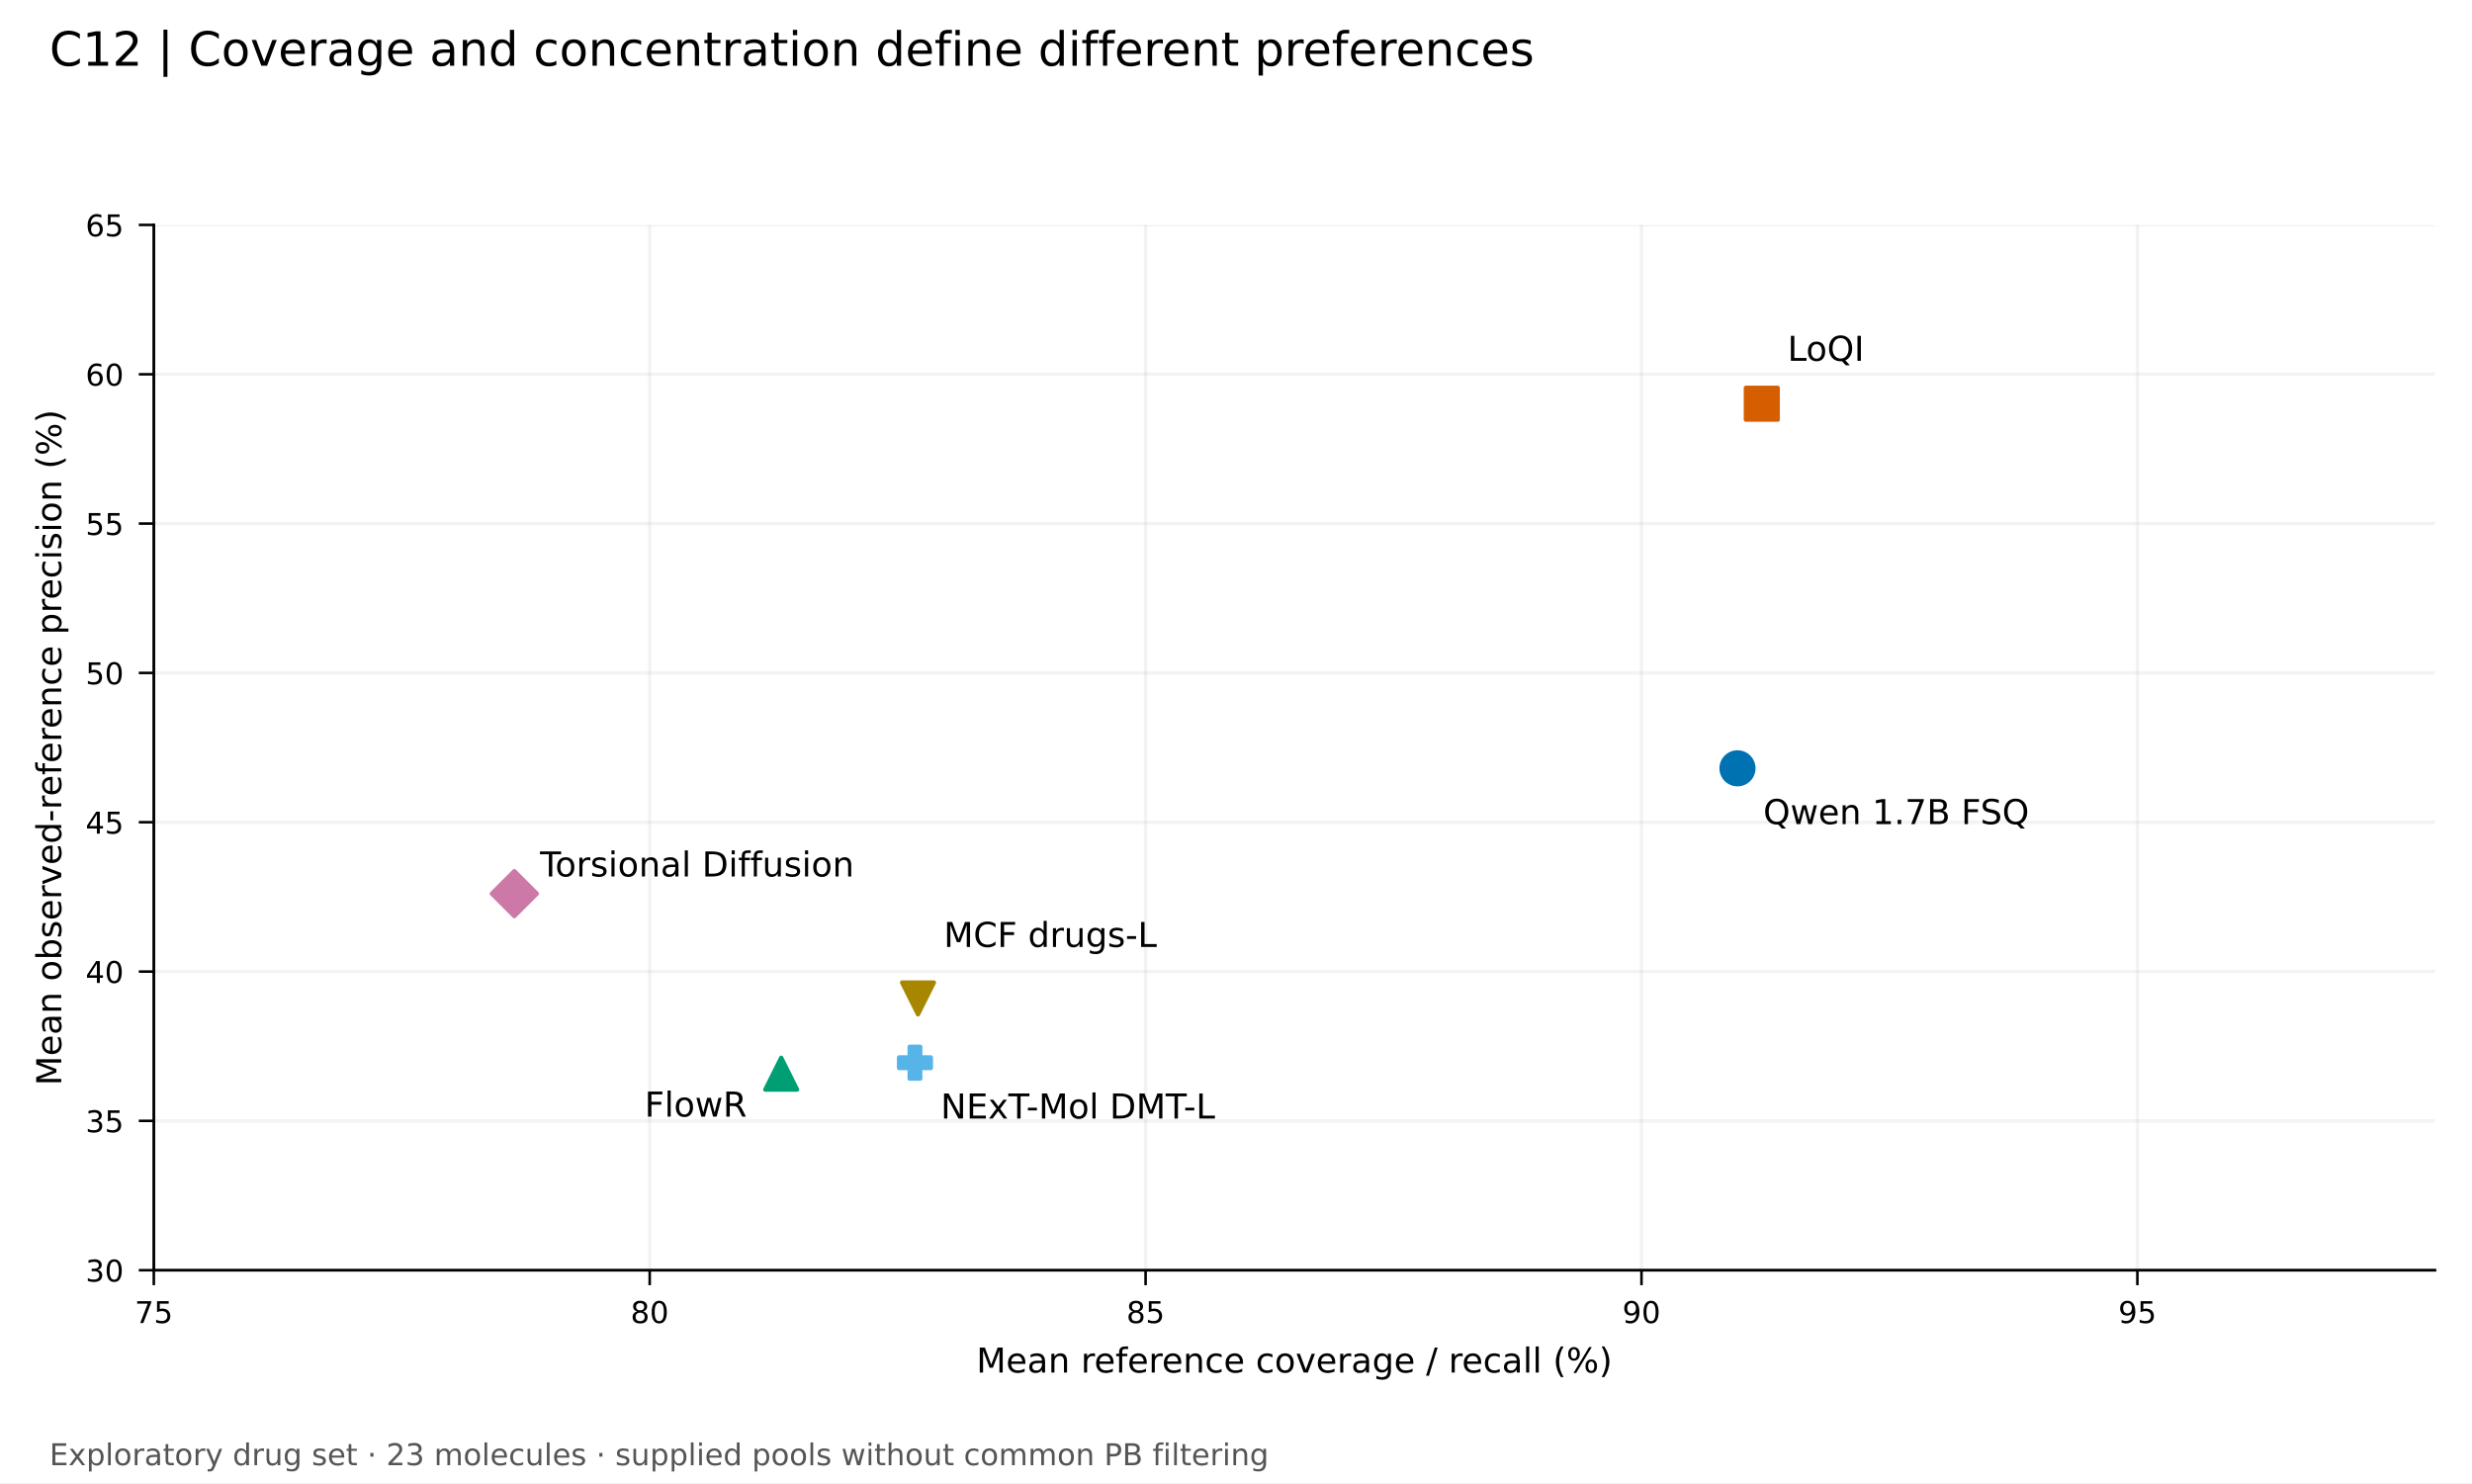
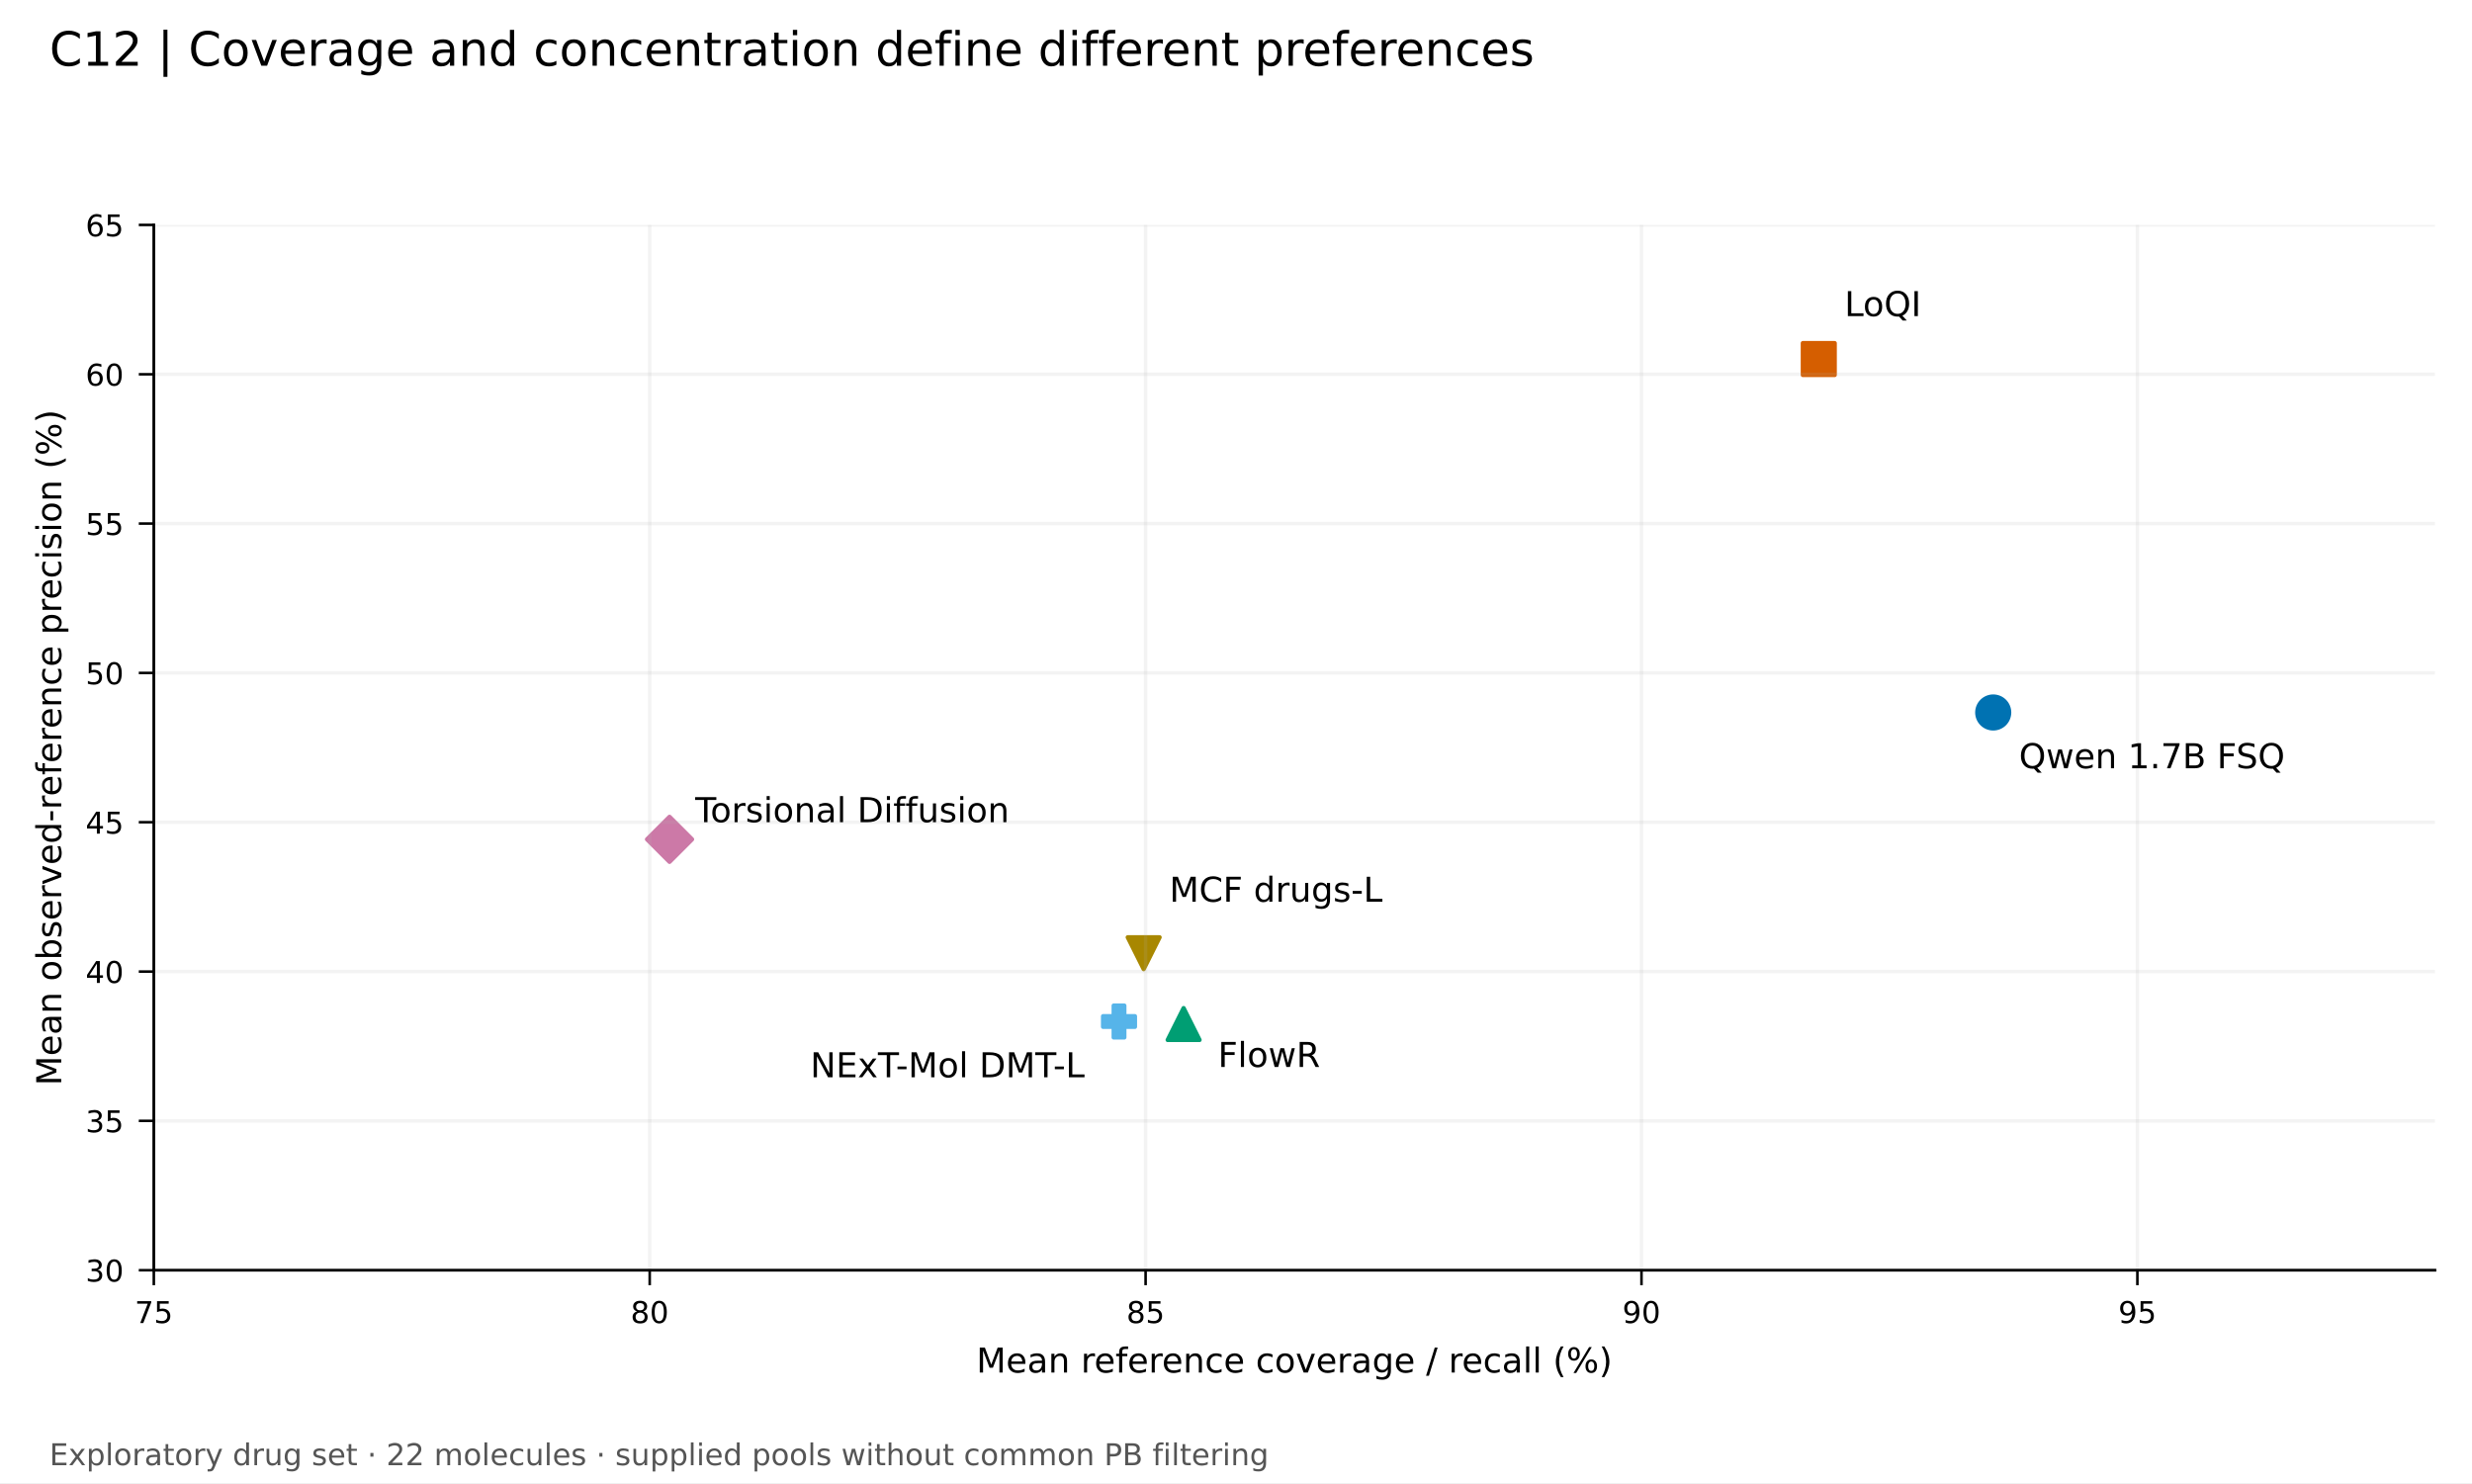
<svg xmlns="http://www.w3.org/2000/svg" xmlns:xlink="http://www.w3.org/1999/xlink" width="576pt" height="345.6pt" viewBox="0 0 576 345.6" version="1.1">
  <defs>
    <style type="text/css">*{stroke-linejoin: round; stroke-linecap: butt}</style>
  </defs>
  <g id="figure_1">
    <g id="patch_1">
      <path d="M 0 345.6 L 576 345.6 L 576 0 L 0 0 z " style="fill: #ffffff" />
    </g>
    <g id="axes_1">
      <g id="patch_2">
        <path d="M 35.84 296.008 L 567.36 296.008 L 567.36 52.416 L 35.84 52.416 z " style="fill: #ffffff" />
      </g>
      <g id="PathCollection_1">
        <defs>
-           <path id="mc877afa865" d="M -3.708 3.708 L 3.708 3.708 L 3.708 -3.708 L -3.708 -3.708 z " style="stroke: #d55e00" />
-         </defs>
-         <g clip-path="url(#p9ba1e0f603)">
-           <use xlink:href="#mc877afa865" x="410.514" y="94.084" style="fill: #d55e00; stroke: #d55e00" />
+           <path id="m1dfb0a184c" d="M -3.708 3.708 L 3.708 3.708 L 3.708 -3.708 L -3.708 -3.708 z " style="stroke: #d55e00" />
+         </defs>
+         <g clip-path="url(#pb677fa9c1e)">
+           <use xlink:href="#m1dfb0a184c" x="423.792" y="83.672" style="fill: #d55e00; stroke: #d55e00" />
        </g>
      </g>
      <g id="PathCollection_2">
        <defs>
-           <path id="m0925787978" d="M -0 5.244 L 5.244 0 L 0 -5.244 L -5.244 -0 z " style="stroke: #cc79a7" />
-         </defs>
-         <g clip-path="url(#p9ba1e0f603)">
-           <use xlink:href="#m0925787978" x="119.843" y="208.254" style="fill: #cc79a7; stroke: #cc79a7" />
+           <path id="m1f80f25c07" d="M -0 5.244 L 5.244 0 L 0 -5.244 L -5.244 -0 z " style="stroke: #cc79a7" />
+         </defs>
+         <g clip-path="url(#pb677fa9c1e)">
+           <use xlink:href="#m1f80f25c07" x="156.008" y="195.597" style="fill: #cc79a7; stroke: #cc79a7" />
        </g>
      </g>
      <g id="PathCollection_3">
        <defs>
-           <path id="m53ce387ca8" d="M -0 3.708 L 3.708 -3.708 L -3.708 -3.708 z " style="stroke: #a88700" />
-         </defs>
-         <g clip-path="url(#p9ba1e0f603)">
-           <use xlink:href="#m53ce387ca8" x="213.903" y="232.674" style="fill: #a88700; stroke: #a88700" />
+           <path id="mb31e6065f8" d="M -0 3.708 L 3.708 -3.708 L -3.708 -3.708 z " style="stroke: #a88700" />
+         </defs>
+         <g clip-path="url(#pb677fa9c1e)">
+           <use xlink:href="#mb31e6065f8" x="266.486" y="222.14" style="fill: #a88700; stroke: #a88700" />
        </g>
      </g>
      <g id="PathCollection_4">
        <defs>
-           <path id="m96026ddbe9" d="M -1.236 3.708 L 1.236 3.708 L 1.236 1.236 L 3.708 1.236 L 3.708 -1.236 L 1.236 -1.236 L 1.236 -3.708 L -1.236 -3.708 L -1.236 -1.236 L -3.708 -1.236 L -3.708 1.236 L -1.236 1.236 z " style="stroke: #56b4e9" />
-         </defs>
-         <g clip-path="url(#p9ba1e0f603)">
-           <use xlink:href="#m96026ddbe9" x="213.193" y="247.653" style="fill: #56b4e9; stroke: #56b4e9" />
+           <path id="m9386031bc8" d="M -1.236 3.708 L 1.236 3.708 L 1.236 1.236 L 3.708 1.236 L 3.708 -1.236 L 1.236 -1.236 L 1.236 -3.708 L -1.236 -3.708 L -1.236 -1.236 L -3.708 -1.236 L -3.708 1.236 L -1.236 1.236 z " style="stroke: #56b4e9" />
+         </defs>
+         <g clip-path="url(#pb677fa9c1e)">
+           <use xlink:href="#m9386031bc8" x="260.738" y="238.052" style="fill: #56b4e9; stroke: #56b4e9" />
        </g>
      </g>
      <g id="PathCollection_5">
        <defs>
-           <path id="mb02c4250ba" d="M 0 -3.708 L -3.708 3.708 L 3.708 3.708 z " style="stroke: #009e73" />
-         </defs>
-         <g clip-path="url(#p9ba1e0f603)">
-           <use xlink:href="#mb02c4250ba" x="182.026" y="250.212" style="fill: #009e73; stroke: #009e73" />
+           <path id="mfab05b1bc7" d="M 0 -3.708 L -3.708 3.708 L 3.708 3.708 z " style="stroke: #009e73" />
+         </defs>
+         <g clip-path="url(#pb677fa9c1e)">
+           <use xlink:href="#mfab05b1bc7" x="275.793" y="238.64" style="fill: #009e73; stroke: #009e73" />
        </g>
      </g>
      <g id="PathCollection_6">
        <defs>
-           <path id="m2f4e4b69c4" d="M 0 3.708 C 0.983 3.708 1.927 3.317 2.622 2.622 C 3.317 1.927 3.708 0.983 3.708 0 C 3.708 -0.983 3.317 -1.927 2.622 -2.622 C 1.927 -3.317 0.983 -3.708 0 -3.708 C -0.983 -3.708 -1.927 -3.317 -2.622 -2.622 C -3.317 -1.927 -3.708 -0.983 -3.708 0 C -3.708 0.983 -3.317 1.927 -2.622 2.622 C -1.927 3.317 -0.983 3.708 0 3.708 z " style="stroke: #0072b2" />
-         </defs>
-         <g clip-path="url(#p9ba1e0f603)">
-           <use xlink:href="#m2f4e4b69c4" x="404.85" y="179.048" style="fill: #0072b2; stroke: #0072b2" />
+           <path id="m6dac2d3789" d="M 0 3.708 C 0.983 3.708 1.927 3.317 2.622 2.622 C 3.317 1.927 3.708 0.983 3.708 0 C 3.708 -0.983 3.317 -1.927 2.622 -2.622 C 1.927 -3.317 0.983 -3.708 0 -3.708 C -0.983 -3.708 -1.927 -3.317 -2.622 -2.622 C -3.317 -1.927 -3.708 -0.983 -3.708 0 C -3.708 0.983 -3.317 1.927 -2.622 2.622 C -1.927 3.317 -0.983 3.708 0 3.708 z " style="stroke: #0072b2" />
+         </defs>
+         <g clip-path="url(#pb677fa9c1e)">
+           <use xlink:href="#m6dac2d3789" x="464.44" y="166.035" style="fill: #0072b2; stroke: #0072b2" />
        </g>
      </g>
      <g id="matplotlib.axis_1">
        <g id="xtick_1">
          <g id="line2d_1">
-             <path d="M 35.84 296.008 L 35.84 52.416 " clip-path="url(#p9ba1e0f603)" style="fill: none; stroke: #b0b0b0; stroke-opacity: 0.15; stroke-width: 0.8; stroke-linecap: square" />
+             <path d="M 35.84 296.008 L 35.84 52.416 " clip-path="url(#pb677fa9c1e)" style="fill: none; stroke: #b0b0b0; stroke-opacity: 0.15; stroke-width: 0.8; stroke-linecap: square" />
          </g>
          <g id="line2d_2">
            <defs>
-               <path id="md5f66405be" d="M 0 0 L 0 3.5 " style="stroke: #000000; stroke-width: 0.6" />
+               <path id="m716e8fa5f2" d="M 0 0 L 0 3.5 " style="stroke: #000000; stroke-width: 0.6" />
            </defs>
            <g>
-               <use xlink:href="#md5f66405be" x="35.84" y="296.008" style="stroke: #000000; stroke-width: 0.6" />
+               <use xlink:href="#m716e8fa5f2" x="35.84" y="296.008" style="stroke: #000000; stroke-width: 0.6" />
            </g>
          </g>
          <g id="text_1">
            <text style="font-size: 7px; font-family: 'DejaVu Sans'; text-anchor: middle" x="35.84" y="308.327" transform="rotate(-0 35.84 308.3269)">75</text>
          </g>
        </g>
        <g id="xtick_2">
          <g id="line2d_3">
-             <path d="M 151.388 296.008 L 151.388 52.416 " clip-path="url(#p9ba1e0f603)" style="fill: none; stroke: #b0b0b0; stroke-opacity: 0.15; stroke-width: 0.8; stroke-linecap: square" />
+             <path d="M 151.388 296.008 L 151.388 52.416 " clip-path="url(#pb677fa9c1e)" style="fill: none; stroke: #b0b0b0; stroke-opacity: 0.15; stroke-width: 0.8; stroke-linecap: square" />
          </g>
          <g id="line2d_4">
            <g>
-               <use xlink:href="#md5f66405be" x="151.388" y="296.008" style="stroke: #000000; stroke-width: 0.6" />
+               <use xlink:href="#m716e8fa5f2" x="151.388" y="296.008" style="stroke: #000000; stroke-width: 0.6" />
            </g>
          </g>
          <g id="text_2">
            <text style="font-size: 7px; font-family: 'DejaVu Sans'; text-anchor: middle" x="151.388" y="308.327" transform="rotate(-0 151.3878 308.3269)">80</text>
          </g>
        </g>
        <g id="xtick_3">
          <g id="line2d_5">
-             <path d="M 266.936 296.008 L 266.936 52.416 " clip-path="url(#p9ba1e0f603)" style="fill: none; stroke: #b0b0b0; stroke-opacity: 0.15; stroke-width: 0.8; stroke-linecap: square" />
+             <path d="M 266.936 296.008 L 266.936 52.416 " clip-path="url(#pb677fa9c1e)" style="fill: none; stroke: #b0b0b0; stroke-opacity: 0.15; stroke-width: 0.8; stroke-linecap: square" />
          </g>
          <g id="line2d_6">
            <g>
-               <use xlink:href="#md5f66405be" x="266.936" y="296.008" style="stroke: #000000; stroke-width: 0.6" />
+               <use xlink:href="#m716e8fa5f2" x="266.936" y="296.008" style="stroke: #000000; stroke-width: 0.6" />
            </g>
          </g>
          <g id="text_3">
            <text style="font-size: 7px; font-family: 'DejaVu Sans'; text-anchor: middle" x="266.936" y="308.327" transform="rotate(-0 266.9357 308.3269)">85</text>
          </g>
        </g>
        <g id="xtick_4">
          <g id="line2d_7">
-             <path d="M 382.483 296.008 L 382.483 52.416 " clip-path="url(#p9ba1e0f603)" style="fill: none; stroke: #b0b0b0; stroke-opacity: 0.15; stroke-width: 0.8; stroke-linecap: square" />
+             <path d="M 382.483 296.008 L 382.483 52.416 " clip-path="url(#pb677fa9c1e)" style="fill: none; stroke: #b0b0b0; stroke-opacity: 0.15; stroke-width: 0.8; stroke-linecap: square" />
          </g>
          <g id="line2d_8">
            <g>
-               <use xlink:href="#md5f66405be" x="382.483" y="296.008" style="stroke: #000000; stroke-width: 0.6" />
+               <use xlink:href="#m716e8fa5f2" x="382.483" y="296.008" style="stroke: #000000; stroke-width: 0.6" />
            </g>
          </g>
          <g id="text_4">
            <text style="font-size: 7px; font-family: 'DejaVu Sans'; text-anchor: middle" x="382.483" y="308.327" transform="rotate(-0 382.4835 308.3269)">90</text>
          </g>
        </g>
        <g id="xtick_5">
          <g id="line2d_9">
-             <path d="M 498.031 296.008 L 498.031 52.416 " clip-path="url(#p9ba1e0f603)" style="fill: none; stroke: #b0b0b0; stroke-opacity: 0.15; stroke-width: 0.8; stroke-linecap: square" />
+             <path d="M 498.031 296.008 L 498.031 52.416 " clip-path="url(#pb677fa9c1e)" style="fill: none; stroke: #b0b0b0; stroke-opacity: 0.15; stroke-width: 0.8; stroke-linecap: square" />
          </g>
          <g id="line2d_10">
            <g>
-               <use xlink:href="#md5f66405be" x="498.031" y="296.008" style="stroke: #000000; stroke-width: 0.6" />
+               <use xlink:href="#m716e8fa5f2" x="498.031" y="296.008" style="stroke: #000000; stroke-width: 0.6" />
            </g>
          </g>
          <g id="text_5">
            <text style="font-size: 7px; font-family: 'DejaVu Sans'; text-anchor: middle" x="498.031" y="308.327" transform="rotate(-0 498.0313 308.3269)">95</text>
          </g>
        </g>
        <g id="text_6">
          <text style="font-size: 8px; font-family: 'DejaVu Sans'; text-anchor: middle" x="301.6" y="319.861" transform="rotate(-0 301.6 319.8614)">Mean reference coverage / recall (%)</text>
        </g>
      </g>
      <g id="matplotlib.axis_2">
        <g id="ytick_1">
          <g id="line2d_11">
-             <path d="M 35.84 296.008 L 567.36 296.008 " clip-path="url(#p9ba1e0f603)" style="fill: none; stroke: #b0b0b0; stroke-opacity: 0.15; stroke-width: 0.8; stroke-linecap: square" />
+             <path d="M 35.84 296.008 L 567.36 296.008 " clip-path="url(#pb677fa9c1e)" style="fill: none; stroke: #b0b0b0; stroke-opacity: 0.15; stroke-width: 0.8; stroke-linecap: square" />
          </g>
          <g id="line2d_12">
            <defs>
-               <path id="mad11980368" d="M 0 0 L -3.5 0 " style="stroke: #000000; stroke-width: 0.6" />
+               <path id="mbccf6753cc" d="M 0 0 L -3.5 0 " style="stroke: #000000; stroke-width: 0.6" />
            </defs>
            <g>
-               <use xlink:href="#mad11980368" x="35.84" y="296.008" style="stroke: #000000; stroke-width: 0.6" />
+               <use xlink:href="#mbccf6753cc" x="35.84" y="296.008" style="stroke: #000000; stroke-width: 0.6" />
            </g>
          </g>
          <g id="text_7">
            <text style="font-size: 7px; font-family: 'DejaVu Sans'; text-anchor: end" x="28.84" y="298.667" transform="rotate(-0 28.84 298.6675)">30</text>
          </g>
        </g>
        <g id="ytick_2">
          <g id="line2d_13">
-             <path d="M 35.84 261.209 L 567.36 261.209 " clip-path="url(#p9ba1e0f603)" style="fill: none; stroke: #b0b0b0; stroke-opacity: 0.15; stroke-width: 0.8; stroke-linecap: square" />
+             <path d="M 35.84 261.209 L 567.36 261.209 " clip-path="url(#pb677fa9c1e)" style="fill: none; stroke: #b0b0b0; stroke-opacity: 0.15; stroke-width: 0.8; stroke-linecap: square" />
          </g>
          <g id="line2d_14">
            <g>
-               <use xlink:href="#mad11980368" x="35.84" y="261.209" style="stroke: #000000; stroke-width: 0.6" />
+               <use xlink:href="#mbccf6753cc" x="35.84" y="261.209" style="stroke: #000000; stroke-width: 0.6" />
            </g>
          </g>
          <g id="text_8">
            <text style="font-size: 7px; font-family: 'DejaVu Sans'; text-anchor: end" x="28.84" y="263.869" transform="rotate(-0 28.84 263.8686)">35</text>
          </g>
        </g>
        <g id="ytick_3">
          <g id="line2d_15">
-             <path d="M 35.84 226.41 L 567.36 226.41 " clip-path="url(#p9ba1e0f603)" style="fill: none; stroke: #b0b0b0; stroke-opacity: 0.15; stroke-width: 0.8; stroke-linecap: square" />
+             <path d="M 35.84 226.41 L 567.36 226.41 " clip-path="url(#pb677fa9c1e)" style="fill: none; stroke: #b0b0b0; stroke-opacity: 0.15; stroke-width: 0.8; stroke-linecap: square" />
          </g>
          <g id="line2d_16">
            <g>
-               <use xlink:href="#mad11980368" x="35.84" y="226.41" style="stroke: #000000; stroke-width: 0.6" />
+               <use xlink:href="#mbccf6753cc" x="35.84" y="226.41" style="stroke: #000000; stroke-width: 0.6" />
            </g>
          </g>
          <g id="text_9">
            <text style="font-size: 7px; font-family: 'DejaVu Sans'; text-anchor: end" x="28.84" y="229.07" transform="rotate(-0 28.84 229.0697)">40</text>
          </g>
        </g>
        <g id="ytick_4">
          <g id="line2d_17">
-             <path d="M 35.84 191.611 L 567.36 191.611 " clip-path="url(#p9ba1e0f603)" style="fill: none; stroke: #b0b0b0; stroke-opacity: 0.15; stroke-width: 0.8; stroke-linecap: square" />
+             <path d="M 35.84 191.611 L 567.36 191.611 " clip-path="url(#pb677fa9c1e)" style="fill: none; stroke: #b0b0b0; stroke-opacity: 0.15; stroke-width: 0.8; stroke-linecap: square" />
          </g>
          <g id="line2d_18">
            <g>
-               <use xlink:href="#mad11980368" x="35.84" y="191.611" style="stroke: #000000; stroke-width: 0.6" />
+               <use xlink:href="#mbccf6753cc" x="35.84" y="191.611" style="stroke: #000000; stroke-width: 0.6" />
            </g>
          </g>
          <g id="text_10">
            <text style="font-size: 7px; font-family: 'DejaVu Sans'; text-anchor: end" x="28.84" y="194.271" transform="rotate(-0 28.84 194.2709)">45</text>
          </g>
        </g>
        <g id="ytick_5">
          <g id="line2d_19">
-             <path d="M 35.84 156.813 L 567.36 156.813 " clip-path="url(#p9ba1e0f603)" style="fill: none; stroke: #b0b0b0; stroke-opacity: 0.15; stroke-width: 0.8; stroke-linecap: square" />
+             <path d="M 35.84 156.813 L 567.36 156.813 " clip-path="url(#pb677fa9c1e)" style="fill: none; stroke: #b0b0b0; stroke-opacity: 0.15; stroke-width: 0.8; stroke-linecap: square" />
          </g>
          <g id="line2d_20">
            <g>
-               <use xlink:href="#mad11980368" x="35.84" y="156.813" style="stroke: #000000; stroke-width: 0.6" />
+               <use xlink:href="#mbccf6753cc" x="35.84" y="156.813" style="stroke: #000000; stroke-width: 0.6" />
            </g>
          </g>
          <g id="text_11">
            <text style="font-size: 7px; font-family: 'DejaVu Sans'; text-anchor: end" x="28.84" y="159.472" transform="rotate(-0 28.84 159.472)">50</text>
          </g>
        </g>
        <g id="ytick_6">
          <g id="line2d_21">
-             <path d="M 35.84 122.014 L 567.36 122.014 " clip-path="url(#p9ba1e0f603)" style="fill: none; stroke: #b0b0b0; stroke-opacity: 0.15; stroke-width: 0.8; stroke-linecap: square" />
+             <path d="M 35.84 122.014 L 567.36 122.014 " clip-path="url(#pb677fa9c1e)" style="fill: none; stroke: #b0b0b0; stroke-opacity: 0.15; stroke-width: 0.8; stroke-linecap: square" />
          </g>
          <g id="line2d_22">
            <g>
-               <use xlink:href="#mad11980368" x="35.84" y="122.014" style="stroke: #000000; stroke-width: 0.6" />
+               <use xlink:href="#mbccf6753cc" x="35.84" y="122.014" style="stroke: #000000; stroke-width: 0.6" />
            </g>
          </g>
          <g id="text_12">
            <text style="font-size: 7px; font-family: 'DejaVu Sans'; text-anchor: end" x="28.84" y="124.673" transform="rotate(-0 28.84 124.6732)">55</text>
          </g>
        </g>
        <g id="ytick_7">
          <g id="line2d_23">
-             <path d="M 35.84 87.215 L 567.36 87.215 " clip-path="url(#p9ba1e0f603)" style="fill: none; stroke: #b0b0b0; stroke-opacity: 0.15; stroke-width: 0.8; stroke-linecap: square" />
+             <path d="M 35.84 87.215 L 567.36 87.215 " clip-path="url(#pb677fa9c1e)" style="fill: none; stroke: #b0b0b0; stroke-opacity: 0.15; stroke-width: 0.8; stroke-linecap: square" />
          </g>
          <g id="line2d_24">
            <g>
-               <use xlink:href="#mad11980368" x="35.84" y="87.215" style="stroke: #000000; stroke-width: 0.6" />
+               <use xlink:href="#mbccf6753cc" x="35.84" y="87.215" style="stroke: #000000; stroke-width: 0.6" />
            </g>
          </g>
          <g id="text_13">
            <text style="font-size: 7px; font-family: 'DejaVu Sans'; text-anchor: end" x="28.84" y="89.874" transform="rotate(-0 28.84 89.87431)">60</text>
          </g>
        </g>
        <g id="ytick_8">
          <g id="line2d_25">
-             <path d="M 35.84 52.416 L 567.36 52.416 " clip-path="url(#p9ba1e0f603)" style="fill: none; stroke: #b0b0b0; stroke-opacity: 0.15; stroke-width: 0.8; stroke-linecap: square" />
+             <path d="M 35.84 52.416 L 567.36 52.416 " clip-path="url(#pb677fa9c1e)" style="fill: none; stroke: #b0b0b0; stroke-opacity: 0.15; stroke-width: 0.8; stroke-linecap: square" />
          </g>
          <g id="line2d_26">
            <g>
-               <use xlink:href="#mad11980368" x="35.84" y="52.416" style="stroke: #000000; stroke-width: 0.6" />
+               <use xlink:href="#mbccf6753cc" x="35.84" y="52.416" style="stroke: #000000; stroke-width: 0.6" />
            </g>
          </g>
          <g id="text_14">
            <text style="font-size: 7px; font-family: 'DejaVu Sans'; text-anchor: end" x="28.84" y="55.075" transform="rotate(-0 28.84 55.07545)">65</text>
          </g>
        </g>
        <g id="text_15">
          <text style="font-size: 8px; font-family: 'DejaVu Sans'; text-anchor: middle" x="14.269" y="174.212" transform="rotate(-90 14.26875 174.212)">Mean observed-reference precision (%)</text>
        </g>
      </g>
      <g id="patch_3">
        <path d="M 35.84 296.008 L 35.84 52.416 " style="fill: none; stroke: #000000; stroke-width: 0.65; stroke-linejoin: miter; stroke-linecap: square" />
      </g>
      <g id="patch_4">
        <path d="M 35.84 296.008 L 567.36 296.008 " style="fill: none; stroke: #000000; stroke-width: 0.65; stroke-linejoin: miter; stroke-linecap: square" />
      </g>
      <g id="text_16">
-         <text style="font-size: 8px; font-family: 'DejaVu Sans'; text-anchor: start" x="416.514" y="84.084" transform="rotate(-0 416.5141 84.08385)">LoQI</text>
+         <text style="font-size: 8px; font-family: 'DejaVu Sans'; text-anchor: start" x="429.792" y="73.672" transform="rotate(-0 429.7921 73.6717)">LoQI</text>
      </g>
      <g id="text_17">
-         <text style="font-size: 8px; font-family: 'DejaVu Sans'; text-anchor: start" x="125.843" y="204.254" transform="rotate(-0 125.8426 204.2544)">Torsional Diffusion</text>
+         <text style="font-size: 8px; font-family: 'DejaVu Sans'; text-anchor: start" x="162.008" y="191.597" transform="rotate(-0 162.0077 191.5975)">Torsional Diffusion</text>
      </g>
      <g id="text_18">
-         <text style="font-size: 8px; font-family: 'DejaVu Sans'; text-anchor: start" x="219.903" y="220.674" transform="rotate(-0 219.9025 220.6741)">MCF drugs-L</text>
+         <text style="font-size: 8px; font-family: 'DejaVu Sans'; text-anchor: start" x="272.486" y="210.14" transform="rotate(-0 272.4861 210.1395)">MCF drugs-L</text>
      </g>
      <g id="text_19">
-         <text style="font-size: 8px; font-family: 'DejaVu Sans'; text-anchor: start" x="219.193" y="260.653" transform="rotate(-0 219.1926 260.6527)">NExT-Mol DMT-L</text>
+         <text style="font-size: 8px; font-family: 'DejaVu Sans'; text-anchor: end" x="252.738" y="251.052" transform="rotate(-0 252.738 251.0521)">NExT-Mol DMT-L</text>
      </g>
      <g id="text_20">
-         <text style="font-size: 8px; font-family: 'DejaVu Sans'; text-anchor: end" x="174.026" y="260.212" transform="rotate(-0 174.0262 260.2122)">FlowR</text>
+         <text style="font-size: 8px; font-family: 'DejaVu Sans'; text-anchor: start" x="283.793" y="248.64" transform="rotate(-0 283.7926 248.6399)">FlowR</text>
      </g>
      <g id="text_21">
-         <text style="font-size: 8px; font-family: 'DejaVu Sans'; text-anchor: start" x="410.85" y="192.048" transform="rotate(-0 410.8495 192.0475)">Qwen 1.7B FSQ</text>
+         <text style="font-size: 8px; font-family: 'DejaVu Sans'; text-anchor: start" x="470.44" y="179.035" transform="rotate(-0 470.4403 179.0348)">Qwen 1.7B FSQ</text>
      </g>
    </g>
    <g id="text_22">
      <text style="font-size: 11px; font-family: 'DejaVu Sans'; text-anchor: start" x="11.52" y="15.318" transform="rotate(-0 11.52 15.31841)">C12  |  Coverage and concentration define different preferences</text>
    </g>
    <g id="text_23">
-       <text style="font-size: 7px; font-family: 'DejaVu Sans'; text-anchor: start; fill: #555555" x="11.52" y="341.453" transform="rotate(-0 11.52 341.4528)">Exploratory drug set · 23 molecules · supplied pools without common PB filtering</text>
+       <text style="font-size: 7px; font-family: 'DejaVu Sans'; text-anchor: start; fill: #555555" x="11.52" y="341.453" transform="rotate(-0 11.52 341.4528)">Exploratory drug set · 22 molecules · supplied pools without common PB filtering</text>
    </g>
  </g>
  <defs>
-     <clipPath id="p9ba1e0f603">
+     <clipPath id="pb677fa9c1e">
      <rect x="35.84" y="52.416" width="531.52" height="243.592" />
    </clipPath>
  </defs>
</svg>
